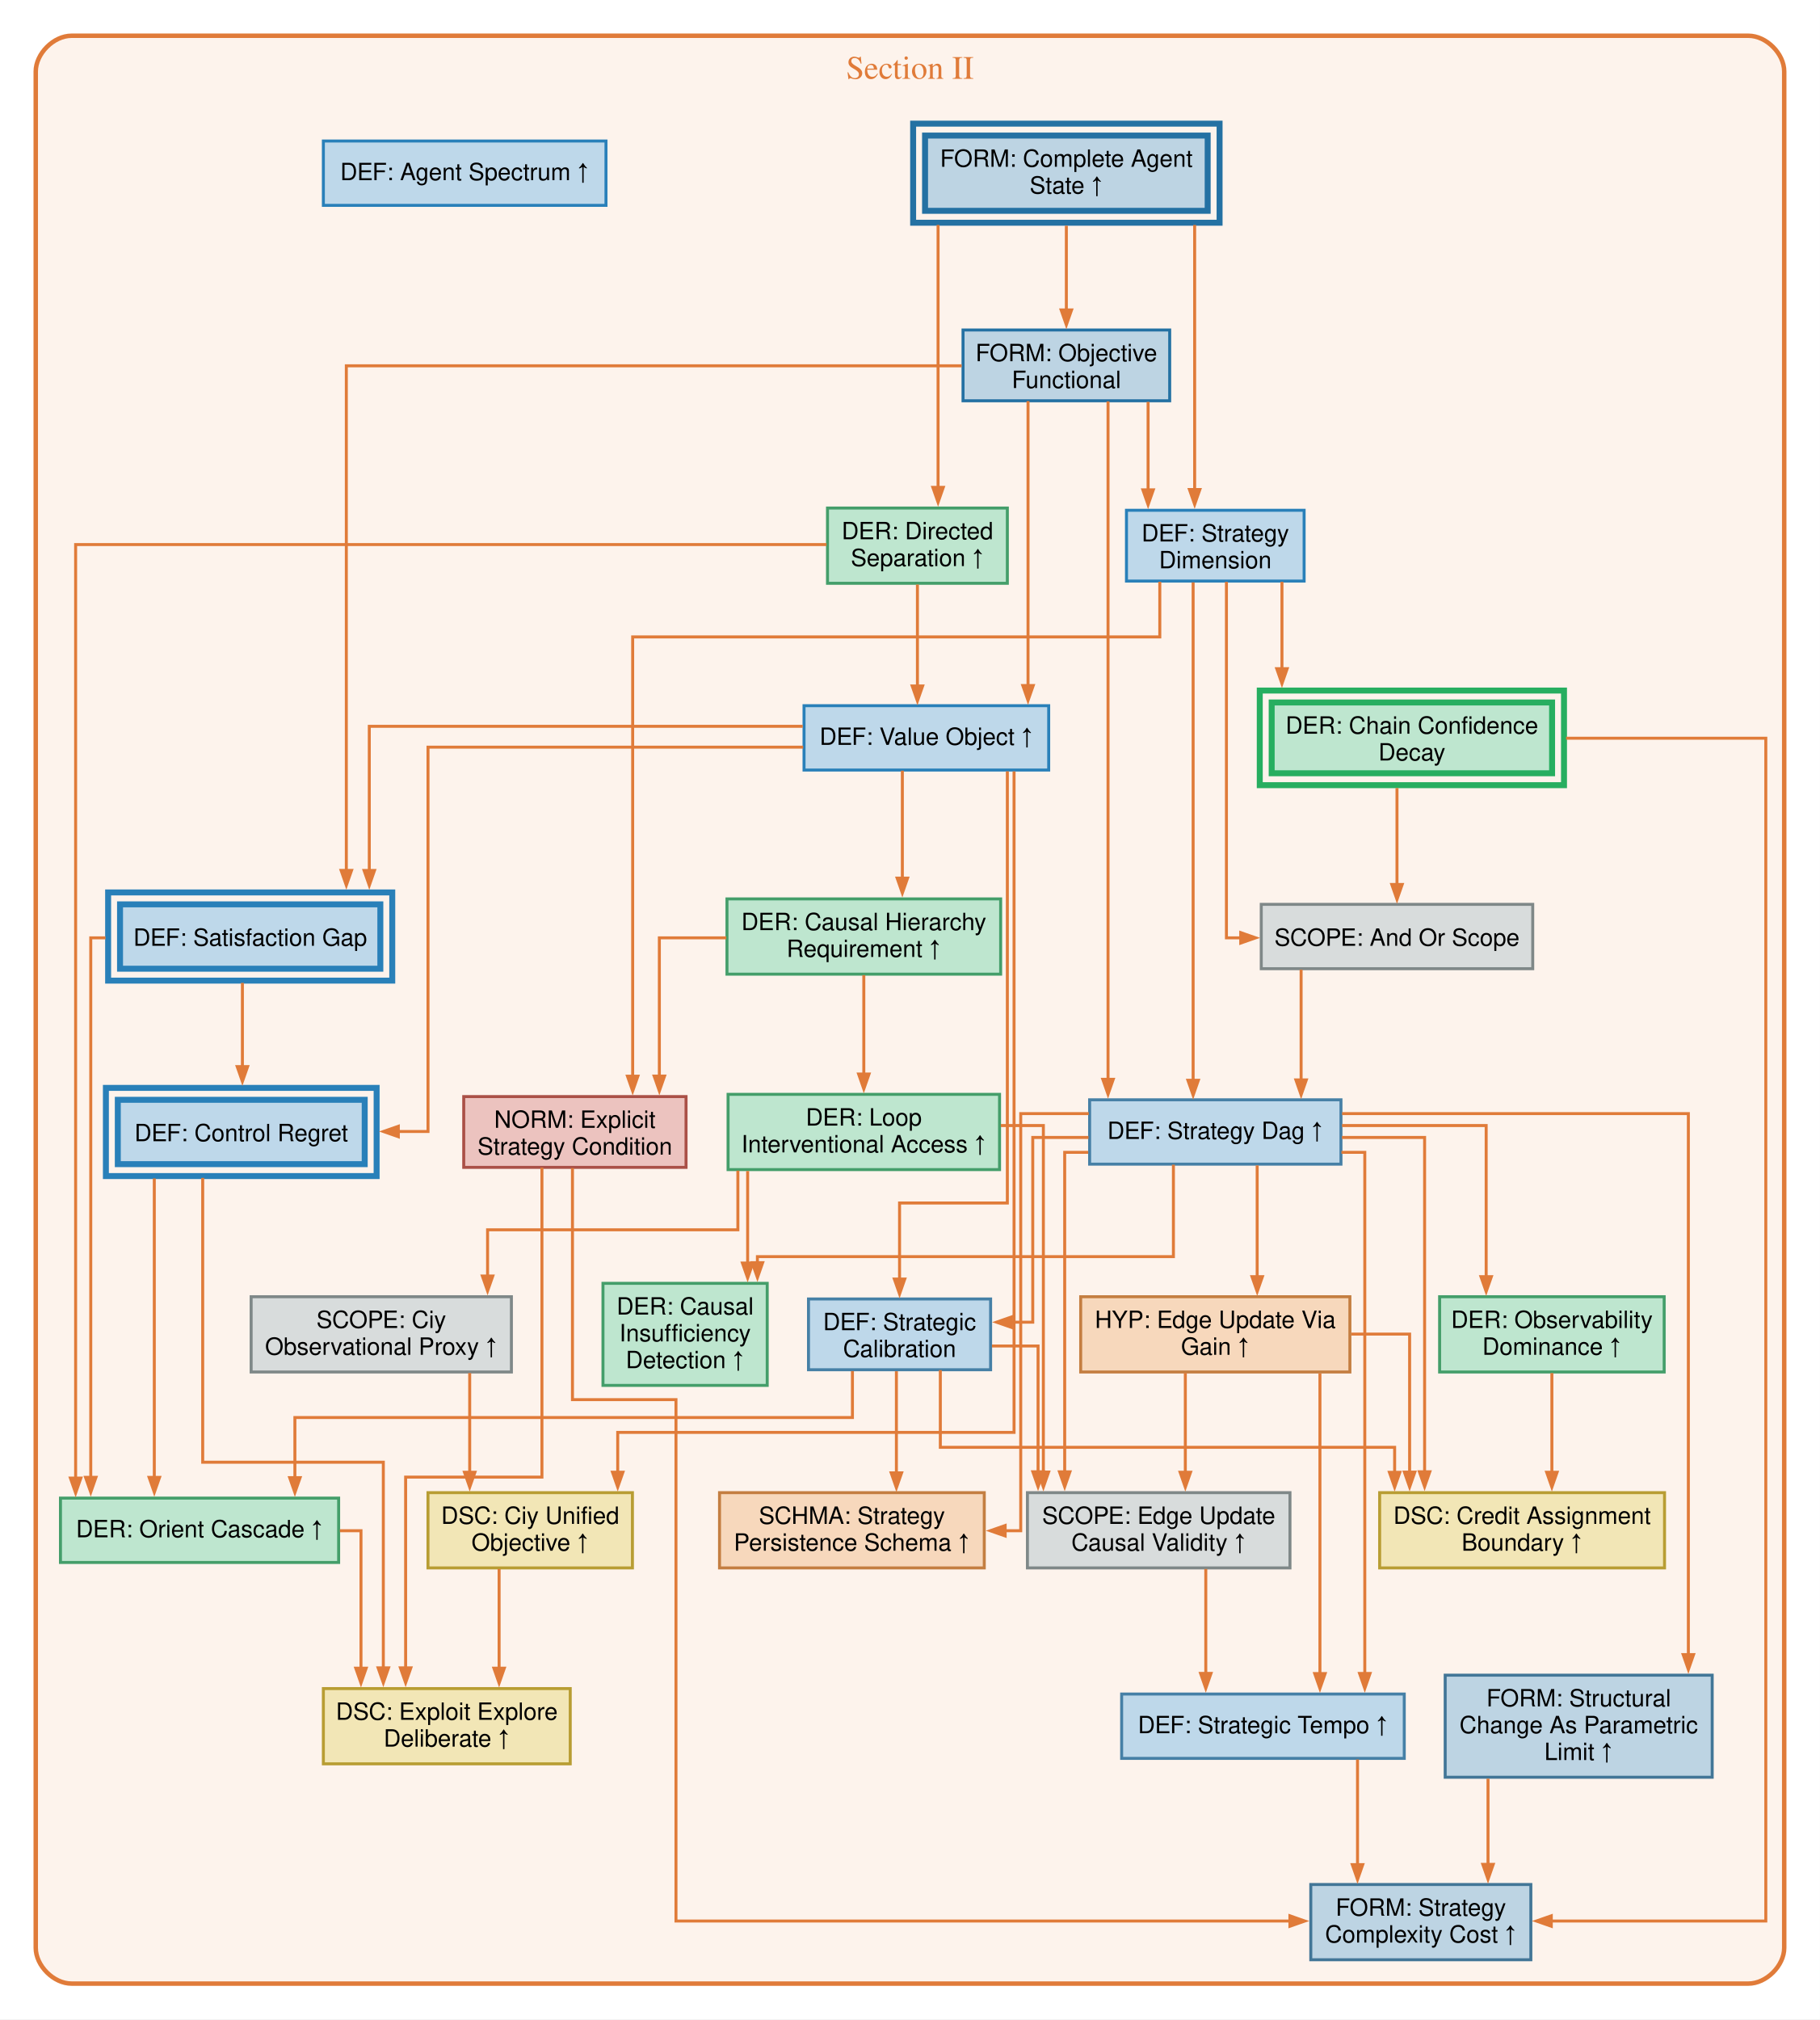
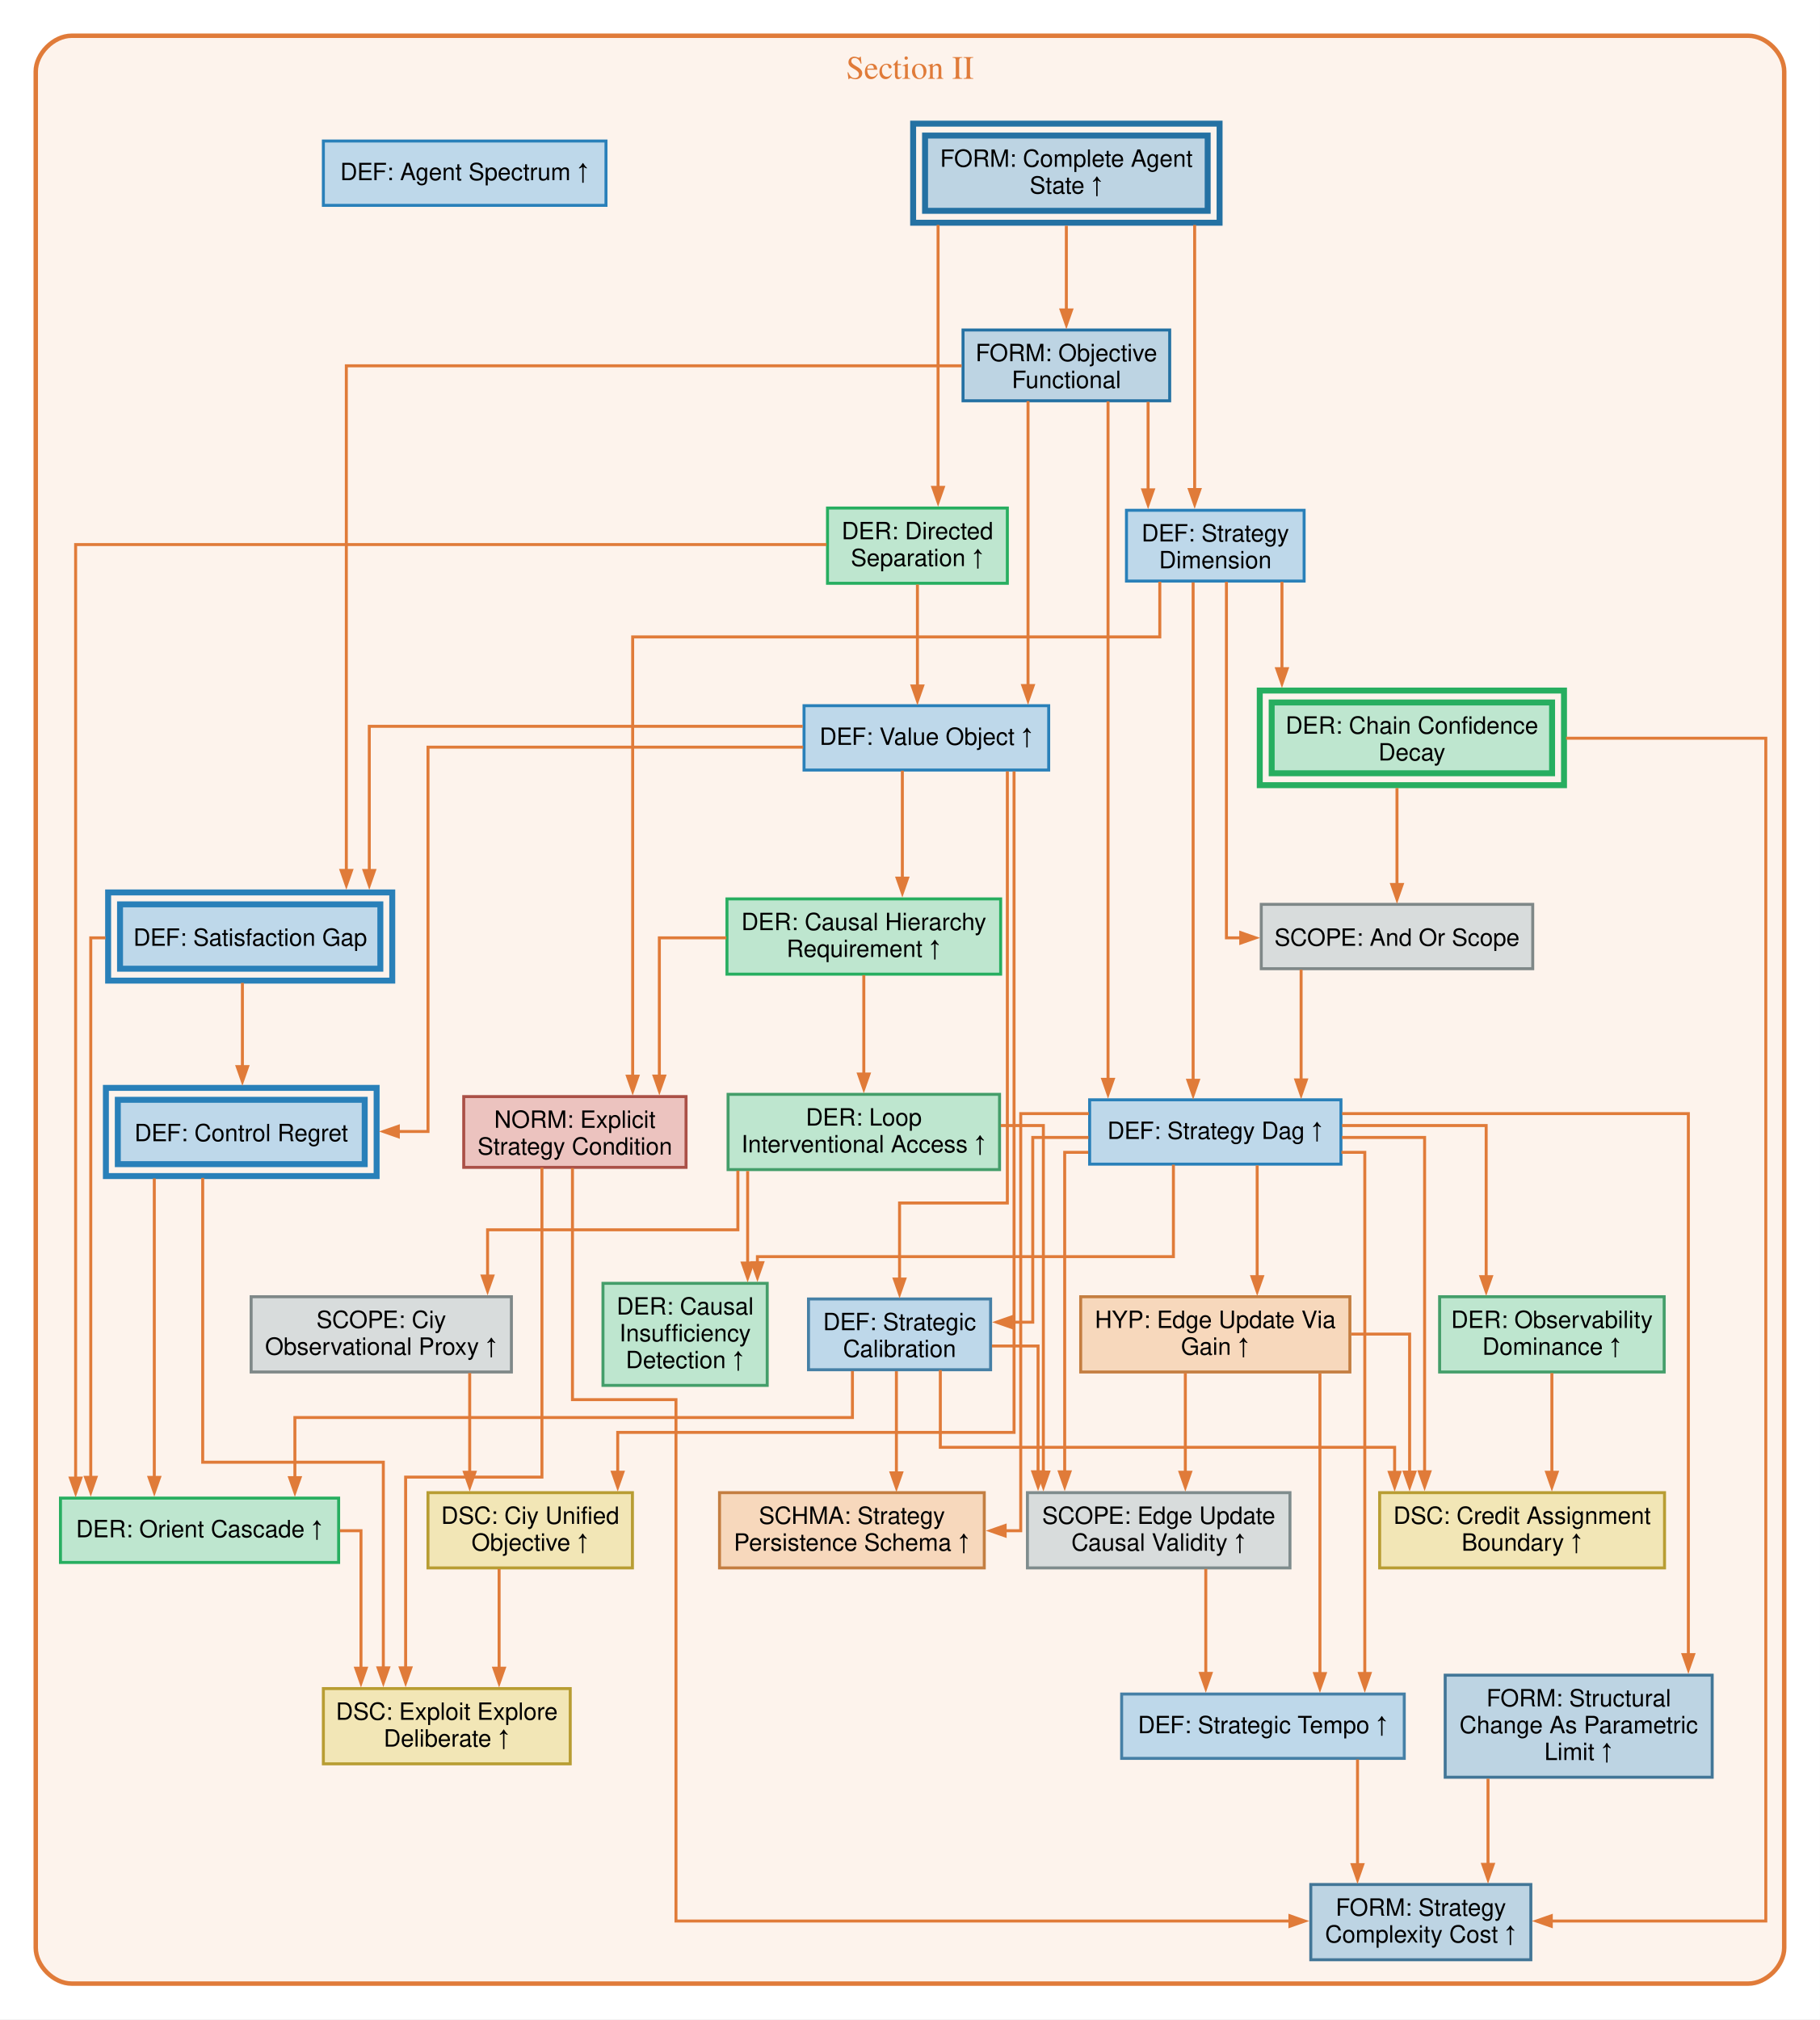
<svg xmlns="http://www.w3.org/2000/svg" width="611pt" height="678pt" viewBox="0.00 0.00 611.00 678.00">
  <g id="graph0" class="graph" transform="scale(1 1) rotate(0) translate(4 673.78)">
    <polygon fill="white" stroke="none" points="-4,4 -4,-673.78 607,-673.78 607,4 -4,4" />
    <g id="clust1" class="cluster">
      <path fill="#fdf3ec" stroke="#e07b39" stroke-width="1.5" d="M20,-8C20,-8 583,-8 583,-8 589,-8 595,-14 595,-20 595,-20 595,-649.78 595,-649.78 595,-655.78 589,-661.78 583,-661.78 583,-661.78 20,-661.78 20,-661.78 14,-661.78 8,-655.78 8,-649.78 8,-649.78 8,-20 8,-20 8,-14 14,-8 20,-8" />
      <text xml:space="preserve" text-anchor="middle" x="301.5" y="-647.33" font-family="Times,serif" font-size="11.00" fill="#e07b39">Section II</text>
    </g>
    <g id="node1" class="node">
      <polygon fill="#bed8ea" stroke="#2980b9" points="199.44,-626.45 104.56,-626.45 104.56,-604.85 199.44,-604.85 199.44,-626.45" />
      <text xml:space="preserve" text-anchor="middle" x="152" y="-613.3" font-family="Helvetica,sans-Serif" font-size="8.00">DEF: Agent Spectrum ↑</text>
    </g>
    <g id="node2" class="node">
      <polygon fill="#bdd4e3" stroke="#2471a3" stroke-width="2" points="401.44,-628.28 306.56,-628.28 306.56,-603.02 401.44,-603.02 401.44,-628.28" />
      <polygon fill="none" stroke="#2471a3" stroke-width="2" points="405.44,-632.28 302.56,-632.28 302.56,-599.02 405.44,-599.02 405.44,-632.28" />
      <text xml:space="preserve" text-anchor="middle" x="354" y="-617.8" font-family="Helvetica,sans-Serif" font-size="8.00">FORM: Complete Agent</text>
      <text xml:space="preserve" text-anchor="middle" x="354" y="-608.8" font-family="Helvetica,sans-Serif" font-size="8.00">State ↑</text>
    </g>
    <g id="node3" class="node">
-       <polygon fill="#bee6cf" stroke="#449e6a" points="334.19,-503.26 273.81,-503.26 273.81,-478 334.19,-478 334.19,-503.26" />
+       <polygon fill="#bee6cf" stroke="#27ae60" points="334.19,-503.26 273.81,-503.26 273.81,-478 334.19,-478 334.19,-503.26" />
      <text xml:space="preserve" text-anchor="middle" x="304" y="-492.78" font-family="Helvetica,sans-Serif" font-size="8.00">DER: Directed</text>
      <text xml:space="preserve" text-anchor="middle" x="304" y="-483.78" font-family="Helvetica,sans-Serif" font-size="8.00">Separation ↑</text>
    </g>
-     <g id="edge22" class="edge">
+     <g id="edge37" class="edge">
      <path fill="none" stroke="#e07b39" d="M310.93,-598.27C310.93,-598.27 310.93,-510.19 310.93,-510.19" />
      <polygon fill="#e07b39" stroke="#e07b39" points="312.68,-510.19 310.93,-505.19 309.18,-510.19 312.68,-510.19" />
    </g>
    <g id="node4" class="node">
      <polygon fill="#bdd4e3" stroke="#2471a3" points="388.69,-563.02 319.31,-563.02 319.31,-539.26 388.69,-539.26 388.69,-563.02" />
      <text xml:space="preserve" text-anchor="middle" x="354" y="-552.54" font-family="Helvetica,sans-Serif" font-size="8.00">FORM: Objective</text>
      <text xml:space="preserve" text-anchor="middle" x="354" y="-543.54" font-family="Helvetica,sans-Serif" font-size="8.00">Functional</text>
    </g>
-     <g id="edge4" class="edge">
+     <g id="edge53" class="edge">
      <path fill="none" stroke="#e07b39" d="M354,-598.02C354,-598.02 354,-569.75 354,-569.75" />
      <polygon fill="#e07b39" stroke="#e07b39" points="355.75,-569.75 354,-564.75 352.25,-569.75 355.75,-569.75" />
    </g>
    <g id="node6" class="node">
      <polygon fill="#bed8ea" stroke="#2980b9" points="433.82,-502.51 374.18,-502.51 374.18,-478.75 433.82,-478.75 433.82,-502.51" />
      <text xml:space="preserve" text-anchor="middle" x="404" y="-492.03" font-family="Helvetica,sans-Serif" font-size="8.00">DEF: Strategy</text>
      <text xml:space="preserve" text-anchor="middle" x="404" y="-483.03" font-family="Helvetica,sans-Serif" font-size="8.00">Dimension</text>
    </g>
-     <g id="edge26" class="edge">
+     <g id="edge43" class="edge">
      <path fill="none" stroke="#e07b39" d="M397.07,-598.27C397.07,-598.27 397.07,-509.48 397.07,-509.48" />
      <polygon fill="#e07b39" stroke="#e07b39" points="398.82,-509.48 397.07,-504.48 395.32,-509.48 398.82,-509.48" />
    </g>
    <g id="node5" class="node">
      <polygon fill="#bed8ea" stroke="#2980b9" points="348.07,-436.92 265.93,-436.92 265.93,-415.32 348.07,-415.32 348.07,-436.92" />
      <text xml:space="preserve" text-anchor="middle" x="307" y="-423.77" font-family="Helvetica,sans-Serif" font-size="8.00">DEF: Value Object ↑</text>
    </g>
-     <g id="edge39" class="edge">
+     <g id="edge48" class="edge">
      <path fill="none" stroke="#e07b39" d="M304,-477.58C304,-477.58 304,-443.53 304,-443.53" />
      <polygon fill="#e07b39" stroke="#e07b39" points="305.75,-443.53 304,-438.53 302.25,-443.53 305.75,-443.53" />
    </g>
    <g id="node18" class="node">
-       <polygon fill="#bee6cf" stroke="#449e6a" points="109.69,-170.95 16.3,-170.95 16.3,-149.35 109.69,-149.35 109.69,-170.95" />
+       <polygon fill="#bee6cf" stroke="#27ae60" points="109.69,-170.95 16.3,-170.95 16.3,-149.35 109.69,-149.35 109.69,-170.95" />
      <text xml:space="preserve" text-anchor="middle" x="63" y="-157.8" font-family="Helvetica,sans-Serif" font-size="8.00">DER: Orient Cascade ↑</text>
    </g>
-     <g id="edge30" class="edge">
+     <g id="edge10" class="edge">
      <path fill="none" stroke="#e07b39" d="M273.49,-491C200.41,-491 21.39,-491 21.39,-491 21.39,-491 21.39,-177.67 21.39,-177.67" />
      <polygon fill="#e07b39" stroke="#e07b39" points="23.14,-177.67 21.39,-172.67 19.64,-177.67 23.14,-177.67" />
    </g>
-     <g id="edge38" class="edge">
+     <g id="edge47" class="edge">
      <path fill="none" stroke="#e07b39" d="M341.13,-539.15C341.13,-539.15 341.13,-443.68 341.13,-443.68" />
      <polygon fill="#e07b39" stroke="#e07b39" points="342.88,-443.68 341.13,-438.68 339.38,-443.68 342.88,-443.68" />
    </g>
-     <g id="edge27" class="edge">
+     <g id="edge44" class="edge">
      <path fill="none" stroke="#e07b39" d="M381.44,-538.89C381.44,-538.89 381.44,-509.37 381.44,-509.37" />
      <polygon fill="#e07b39" stroke="#e07b39" points="383.19,-509.37 381.44,-504.37 379.69,-509.37 383.19,-509.37" />
    </g>
    <g id="node14" class="node">
-       <polygon fill="#bed8ea" stroke="#4680a6" points="446.19,-304.64 361.81,-304.64 361.81,-283.04 446.19,-283.04 446.19,-304.64" />
+       <polygon fill="#bed8ea" stroke="#2980b9" points="446.19,-304.64 361.81,-304.64 361.81,-283.04 446.19,-283.04 446.19,-304.64" />
      <text xml:space="preserve" text-anchor="middle" x="404" y="-291.49" font-family="Helvetica,sans-Serif" font-size="8.00">DEF: Strategy Dag ↑</text>
    </g>
-     <g id="edge54" class="edge">
+     <g id="edge35" class="edge">
      <path fill="none" stroke="#e07b39" d="M367.99,-539.07C367.99,-539.07 367.99,-311.51 367.99,-311.51" />
      <polygon fill="#e07b39" stroke="#e07b39" points="369.74,-311.51 367.99,-306.51 366.24,-311.51 369.74,-311.51" />
    </g>
    <g id="node15" class="node">
      <polygon fill="#bed8ea" stroke="#2980b9" stroke-width="2" points="123.69,-370.24 36.3,-370.24 36.3,-348.64 123.69,-348.64 123.69,-370.24" />
      <polygon fill="none" stroke="#2980b9" stroke-width="2" points="127.69,-374.24 32.3,-374.24 32.3,-344.64 127.69,-344.64 127.69,-374.24" />
      <text xml:space="preserve" text-anchor="middle" x="80" y="-356.34" font-family="Helvetica,sans-Serif" font-size="8.00">DEF: Satisfaction Gap</text>
    </g>
-     <g id="edge21" class="edge">
+     <g id="edge31" class="edge">
      <path fill="none" stroke="#e07b39" d="M318.85,-551C251.81,-551 112.27,-551 112.27,-551 112.27,-551 112.27,-381.63 112.27,-381.63" />
      <polygon fill="#e07b39" stroke="#e07b39" points="114.02,-381.63 112.27,-376.63 110.52,-381.63 114.02,-381.63" />
    </g>
    <g id="node7" class="node">
-       <polygon fill="#bee6cf" stroke="#449e6a" points="331.94,-372.07 240.06,-372.07 240.06,-346.81 331.94,-346.81 331.94,-372.07" />
+       <polygon fill="#bee6cf" stroke="#27ae60" points="331.94,-372.07 240.06,-372.07 240.06,-346.81 331.94,-346.81 331.94,-372.07" />
      <text xml:space="preserve" text-anchor="middle" x="286" y="-361.59" font-family="Helvetica,sans-Serif" font-size="8.00">DER: Causal Hierarchy</text>
      <text xml:space="preserve" text-anchor="middle" x="286" y="-352.59" font-family="Helvetica,sans-Serif" font-size="8.00">Requirement ↑</text>
    </g>
-     <g id="edge29" class="edge">
+     <g id="edge17" class="edge">
      <path fill="none" stroke="#e07b39" d="M298.94,-415.11C298.94,-415.11 298.94,-379.04 298.94,-379.04" />
      <polygon fill="#e07b39" stroke="#e07b39" points="300.69,-379.04 298.94,-374.04 297.19,-379.04 300.69,-379.04" />
    </g>
    <g id="node10" class="node">
      <polygon fill="#f2e6b6" stroke="#b89d33" points="208.32,-172.78 139.68,-172.78 139.68,-147.52 208.32,-147.52 208.32,-172.78" />
      <text xml:space="preserve" text-anchor="middle" x="174" y="-162.3" font-family="Helvetica,sans-Serif" font-size="8.00">DSC: Ciy Unified</text>
      <text xml:space="preserve" text-anchor="middle" x="174" y="-153.3" font-family="Helvetica,sans-Serif" font-size="8.00">Objective ↑</text>
    </g>
-     <g id="edge24" class="edge">
+     <g id="edge20" class="edge">
      <path fill="none" stroke="#e07b39" d="M336.44,-414.88C336.44,-368.31 336.44,-193 336.44,-193 336.44,-193 203.38,-193 203.38,-193 203.38,-193 203.38,-179.65 203.38,-179.65" />
      <polygon fill="#e07b39" stroke="#e07b39" points="205.13,-179.65 203.38,-174.65 201.63,-179.65 205.13,-179.65" />
    </g>
-     <g id="edge20" class="edge">
+     <g id="edge30" class="edge">
      <path fill="none" stroke="#e07b39" d="M265.49,-430C210.4,-430 119.98,-430 119.98,-430 119.98,-430 119.98,-381.61 119.98,-381.61" />
      <polygon fill="#e07b39" stroke="#e07b39" points="121.73,-381.61 119.98,-376.61 118.23,-381.61 121.73,-381.61" />
    </g>
    <g id="node16" class="node">
      <polygon fill="#bed8ea" stroke="#2980b9" stroke-width="2" points="118.44,-304.64 35.55,-304.64 35.55,-283.04 118.44,-283.04 118.44,-304.64" />
      <polygon fill="none" stroke="#2980b9" stroke-width="2" points="122.44,-308.64 31.55,-308.64 31.55,-279.04 122.44,-279.04 122.44,-308.64" />
      <text xml:space="preserve" text-anchor="middle" x="77" y="-290.74" font-family="Helvetica,sans-Serif" font-size="8.00">DEF: Control Regret</text>
    </g>
-     <g id="edge8" class="edge">
+     <g id="edge14" class="edge">
      <path fill="none" stroke="#e07b39" d="M265.64,-423C216.1,-423 139.69,-423 139.69,-423 139.69,-423 139.69,-294 139.69,-294 139.69,-294 129.73,-294 129.73,-294" />
      <polygon fill="#e07b39" stroke="#e07b39" points="129.73,-292.25 124.73,-294 129.73,-295.75 129.73,-292.25" />
    </g>
    <g id="node17" class="node">
      <polygon fill="#bed8ea" stroke="#4680a6" points="328.57,-237.79 267.43,-237.79 267.43,-214.03 328.57,-214.03 328.57,-237.79" />
      <text xml:space="preserve" text-anchor="middle" x="298" y="-227.31" font-family="Helvetica,sans-Serif" font-size="8.00">DEF: Strategic</text>
      <text xml:space="preserve" text-anchor="middle" x="298" y="-218.31" font-family="Helvetica,sans-Serif" font-size="8.00">Calibration</text>
    </g>
-     <g id="edge16" class="edge">
+     <g id="edge39" class="edge">
      <path fill="none" stroke="#e07b39" d="M334.19,-414.89C334.19,-379.1 334.19,-270 334.19,-270 334.19,-270 298,-270 298,-270 298,-270 298,-244.47 298,-244.47" />
      <polygon fill="#e07b39" stroke="#e07b39" points="299.75,-244.47 298,-239.47 296.25,-244.47 299.75,-244.47" />
    </g>
    <g id="node11" class="node">
      <polygon fill="#ecc3bf" stroke="#aa5047" points="226.32,-305.72 151.68,-305.72 151.68,-281.96 226.32,-281.96 226.32,-305.72" />
      <text xml:space="preserve" text-anchor="middle" x="189" y="-295.24" font-family="Helvetica,sans-Serif" font-size="8.00">NORM: Explicit</text>
      <text xml:space="preserve" text-anchor="middle" x="189" y="-286.24" font-family="Helvetica,sans-Serif" font-size="8.00">Strategy Condition</text>
    </g>
-     <g id="edge12" class="edge">
+     <g id="edge32" class="edge">
      <path fill="none" stroke="#e07b39" d="M385.37,-478.52C385.37,-469.96 385.37,-460 385.37,-460 385.37,-460 208.4,-460 208.4,-460 208.4,-460 208.4,-312.57 208.4,-312.57" />
      <polygon fill="#e07b39" stroke="#e07b39" points="210.15,-312.57 208.4,-307.57 206.65,-312.57 210.15,-312.57" />
    </g>
    <g id="node12" class="node">
      <polygon fill="#bee6cf" stroke="#27ae60" stroke-width="2" points="517.07,-438 422.93,-438 422.93,-414.24 517.07,-414.24 517.07,-438" />
      <polygon fill="none" stroke="#27ae60" stroke-width="2" points="521.07,-442 418.93,-442 418.93,-410.24 521.07,-410.24 521.07,-442" />
      <text xml:space="preserve" text-anchor="middle" x="470" y="-427.52" font-family="Helvetica,sans-Serif" font-size="8.00">DER: Chain Confidence</text>
      <text xml:space="preserve" text-anchor="middle" x="470" y="-418.52" font-family="Helvetica,sans-Serif" font-size="8.00">Decay</text>
    </g>
    <g id="edge40" class="edge">
      <path fill="none" stroke="#e07b39" d="M426.38,-478.5C426.38,-478.5 426.38,-449.34 426.38,-449.34" />
      <polygon fill="#e07b39" stroke="#e07b39" points="428.13,-449.34 426.38,-444.34 424.63,-449.34 428.13,-449.34" />
    </g>
    <g id="node13" class="node">
      <polygon fill="#d8dcdc" stroke="#7f8888" points="510.57,-370.24 419.43,-370.24 419.43,-348.64 510.57,-348.64 510.57,-370.24" />
      <text xml:space="preserve" text-anchor="middle" x="465" y="-356.34" font-family="Helvetica,sans-Serif" font-size="8.00">SCOPE: And Or Scope</text>
    </g>
-     <g id="edge18" class="edge">
+     <g id="edge54" class="edge">
      <path fill="none" stroke="#e07b39" d="M407.74,-478.48C407.74,-445.9 407.74,-359 407.74,-359 407.74,-359 412.54,-359 412.54,-359" />
      <polygon fill="#e07b39" stroke="#e07b39" points="412.54,-360.75 417.54,-359 412.54,-357.25 412.54,-360.75" />
    </g>
-     <g id="edge55" class="edge">
+     <g id="edge36" class="edge">
      <path fill="none" stroke="#e07b39" d="M396.56,-478.32C396.56,-478.32 396.56,-311.19 396.56,-311.19" />
      <polygon fill="#e07b39" stroke="#e07b39" points="398.31,-311.19 396.56,-306.19 394.81,-311.19 398.31,-311.19" />
    </g>
    <g id="node8" class="node">
      <polygon fill="#bee6cf" stroke="#449e6a" points="331.57,-306.47 240.43,-306.47 240.43,-281.21 331.57,-281.21 331.57,-306.47" />
      <text xml:space="preserve" text-anchor="middle" x="286" y="-295.99" font-family="Helvetica,sans-Serif" font-size="8.00">DER: Loop</text>
      <text xml:space="preserve" text-anchor="middle" x="286" y="-286.99" font-family="Helvetica,sans-Serif" font-size="8.00">Interventional Access ↑</text>
    </g>
-     <g id="edge14" class="edge">
+     <g id="edge25" class="edge">
      <path fill="none" stroke="#e07b39" d="M286,-346.48C286,-346.48 286,-313.29 286,-313.29" />
      <polygon fill="#e07b39" stroke="#e07b39" points="287.75,-313.29 286,-308.29 284.25,-313.29 287.75,-313.29" />
    </g>
-     <g id="edge13" class="edge">
+     <g id="edge33" class="edge">
      <path fill="none" stroke="#e07b39" d="M239.84,-359C227.42,-359 217.36,-359 217.36,-359 217.36,-359 217.36,-312.61 217.36,-312.61" />
      <polygon fill="#e07b39" stroke="#e07b39" points="219.11,-312.61 217.36,-307.61 215.61,-312.61 219.11,-312.61" />
    </g>
    <g id="node9" class="node">
      <polygon fill="#d8dcdc" stroke="#7f8888" points="167.69,-238.54 80.31,-238.54 80.31,-213.28 167.69,-213.28 167.69,-238.54" />
      <text xml:space="preserve" text-anchor="middle" x="124" y="-228.06" font-family="Helvetica,sans-Serif" font-size="8.00">SCOPE: Ciy</text>
      <text xml:space="preserve" text-anchor="middle" x="124" y="-219.06" font-family="Helvetica,sans-Serif" font-size="8.00">Observational Proxy ↑</text>
    </g>
-     <g id="edge28" class="edge">
+     <g id="edge18" class="edge">
      <path fill="none" stroke="#e07b39" d="M243.72,-280.86C243.72,-271.68 243.72,-261 243.72,-261 243.72,-261 159.69,-261 159.69,-261 159.69,-261 159.69,-245.49 159.69,-245.49" />
      <polygon fill="#e07b39" stroke="#e07b39" points="161.44,-245.49 159.69,-240.49 157.94,-245.49 161.44,-245.49" />
    </g>
    <g id="node21" class="node">
-       <polygon fill="#d8dcdc" stroke="#7f8888" points="429.07,-172.78 340.93,-172.78 340.93,-147.52 429.07,-147.52 429.07,-172.78" />
+       <polygon fill="#d8dcdc" stroke="#7f8c8d" points="429.07,-172.78 340.93,-172.78 340.93,-147.52 429.07,-147.52 429.07,-172.78" />
      <text xml:space="preserve" text-anchor="middle" x="385" y="-162.3" font-family="Helvetica,sans-Serif" font-size="8.00">SCOPE: Edge Update</text>
      <text xml:space="preserve" text-anchor="middle" x="385" y="-153.3" font-family="Helvetica,sans-Serif" font-size="8.00">Causal Validity ↑</text>
    </g>
-     <g id="edge50" class="edge">
+     <g id="edge2" class="edge">
      <path fill="none" stroke="#e07b39" d="M332,-296C340.25,-296 346.28,-296 346.28,-296 346.28,-296 346.28,-179.69 346.28,-179.69" />
      <polygon fill="#e07b39" stroke="#e07b39" points="348.04,-179.69 346.29,-174.69 344.54,-179.69 348.04,-179.69" />
    </g>
    <g id="node27" class="node">
      <polygon fill="#bee6cf" stroke="#449e6a" points="253.57,-243.04 198.43,-243.04 198.43,-208.78 253.57,-208.78 253.57,-243.04" />
      <text xml:space="preserve" text-anchor="middle" x="226" y="-232.56" font-family="Helvetica,sans-Serif" font-size="8.00">DER: Causal</text>
      <text xml:space="preserve" text-anchor="middle" x="226" y="-223.56" font-family="Helvetica,sans-Serif" font-size="8.00">Insufficiency</text>
      <text xml:space="preserve" text-anchor="middle" x="226" y="-214.56" font-family="Helvetica,sans-Serif" font-size="8.00">Detection ↑</text>
    </g>
-     <g id="edge11" class="edge">
+     <g id="edge46" class="edge">
      <path fill="none" stroke="#e07b39" d="M247,-280.74C247,-280.74 247,-249.85 247,-249.85" />
      <polygon fill="#e07b39" stroke="#e07b39" points="248.75,-249.85 247,-244.85 245.25,-249.85 248.75,-249.85" />
    </g>
-     <g id="edge23" class="edge">
+     <g id="edge19" class="edge">
      <path fill="none" stroke="#e07b39" d="M153.69,-212.92C153.69,-212.92 153.69,-179.63 153.69,-179.63" />
      <polygon fill="#e07b39" stroke="#e07b39" points="155.44,-179.63 153.69,-174.63 151.94,-179.63 155.44,-179.63" />
    </g>
    <g id="node28" class="node">
      <polygon fill="#f2e6b6" stroke="#b89d33" points="187.44,-107.02 104.56,-107.02 104.56,-81.76 187.44,-81.76 187.44,-107.02" />
      <text xml:space="preserve" text-anchor="middle" x="146" y="-96.54" font-family="Helvetica,sans-Serif" font-size="8.00">DSC: Exploit Explore</text>
      <text xml:space="preserve" text-anchor="middle" x="146" y="-87.54" font-family="Helvetica,sans-Serif" font-size="8.00">Deliberate ↑</text>
    </g>
-     <g id="edge45" class="edge">
+     <g id="edge6" class="edge">
      <path fill="none" stroke="#e07b39" d="M163.56,-147.16C163.56,-147.16 163.56,-113.87 163.56,-113.87" />
      <polygon fill="#e07b39" stroke="#e07b39" points="165.31,-113.87 163.56,-108.87 161.81,-113.87 165.31,-113.87" />
    </g>
    <g id="node25" class="node">
      <polygon fill="#bdd4e3" stroke="#427697" points="509.94,-41.26 436.06,-41.26 436.06,-16 509.94,-16 509.94,-41.26" />
      <text xml:space="preserve" text-anchor="middle" x="473" y="-30.78" font-family="Helvetica,sans-Serif" font-size="8.00">FORM: Strategy</text>
      <text xml:space="preserve" text-anchor="middle" x="473" y="-21.78" font-family="Helvetica,sans-Serif" font-size="8.00">Complexity Cost ↑</text>
    </g>
-     <g id="edge35" class="edge">
+     <g id="edge50" class="edge">
      <path fill="none" stroke="#e07b39" d="M188.19,-281.72C188.19,-257.2 188.19,-204 188.19,-204 188.19,-204 222.94,-204 222.94,-204 222.94,-204 222.94,-29 222.94,-29 222.94,-29 429.05,-29 429.05,-29" />
      <polygon fill="#e07b39" stroke="#e07b39" points="429.05,-30.75 434.05,-29 429.05,-27.25 429.05,-30.75" />
    </g>
-     <g id="edge46" class="edge">
+     <g id="edge7" class="edge">
      <path fill="none" stroke="#e07b39" d="M177.94,-281.88C177.94,-252.28 177.94,-178 177.94,-178 177.94,-178 132.18,-178 132.18,-178 132.18,-178 132.18,-113.97 132.18,-113.97" />
      <polygon fill="#e07b39" stroke="#e07b39" points="133.93,-113.97 132.18,-108.97 130.43,-113.97 133.93,-113.97" />
    </g>
-     <g id="edge19" class="edge">
+     <g id="edge55" class="edge">
      <path fill="none" stroke="#e07b39" d="M465,-409.29C465,-409.29 465,-376.92 465,-376.92" />
      <polygon fill="#e07b39" stroke="#e07b39" points="466.75,-376.92 465,-371.92 463.25,-376.92 466.75,-376.92" />
    </g>
-     <g id="edge36" class="edge">
+     <g id="edge51" class="edge">
      <path fill="none" stroke="#e07b39" d="M521.77,-426C553.79,-426 588.82,-426 588.82,-426 588.82,-426 588.82,-29 588.82,-29 588.82,-29 516.8,-29 516.8,-29" />
      <polygon fill="#e07b39" stroke="#e07b39" points="516.8,-27.25 511.8,-29 516.8,-30.75 516.8,-27.25" />
    </g>
-     <g id="edge53" class="edge">
+     <g id="edge34" class="edge">
      <path fill="none" stroke="#e07b39" d="M432.81,-348.31C432.81,-348.31 432.81,-311.32 432.81,-311.32" />
      <polygon fill="#e07b39" stroke="#e07b39" points="434.56,-311.32 432.81,-306.32 431.06,-311.32 434.56,-311.32" />
    </g>
-     <g id="edge15" class="edge">
+     <g id="edge38" class="edge">
      <path fill="none" stroke="#e07b39" d="M361.44,-292C350.98,-292 342.72,-292 342.72,-292 342.72,-292 342.72,-230 342.72,-230 342.72,-230 335.57,-230 335.57,-230" />
      <polygon fill="#e07b39" stroke="#e07b39" points="335.57,-228.25 330.57,-230 335.57,-231.75 335.57,-228.25" />
    </g>
    <g id="node19" class="node">
      <polygon fill="#bee6cf" stroke="#449e6a" points="554.7,-238.54 479.31,-238.54 479.31,-213.28 554.7,-213.28 554.7,-238.54" />
      <text xml:space="preserve" text-anchor="middle" x="517" y="-228.06" font-family="Helvetica,sans-Serif" font-size="8.00">DER: Observability</text>
      <text xml:space="preserve" text-anchor="middle" x="517" y="-219.06" font-family="Helvetica,sans-Serif" font-size="8.00">Dominance ↑</text>
    </g>
-     <g id="edge25" class="edge">
+     <g id="edge16" class="edge">
      <path fill="none" stroke="#e07b39" d="M446.54,-296C470.21,-296 494.94,-296 494.94,-296 494.94,-296 494.94,-245.28 494.94,-245.28" />
      <polygon fill="#e07b39" stroke="#e07b39" points="496.69,-245.28 494.94,-240.28 493.19,-245.28 496.69,-245.28" />
    </g>
    <g id="node20" class="node">
      <polygon fill="#f7d8bc" stroke="#c47e41" points="449.19,-238.54 358.81,-238.54 358.81,-213.28 449.19,-213.28 449.19,-238.54" />
      <text xml:space="preserve" text-anchor="middle" x="404" y="-228.06" font-family="Helvetica,sans-Serif" font-size="8.00">HYP: Edge Update Via</text>
      <text xml:space="preserve" text-anchor="middle" x="404" y="-219.06" font-family="Helvetica,sans-Serif" font-size="8.00">Gain ↑</text>
    </g>
-     <g id="edge17" class="edge">
+     <g id="edge26" class="edge">
      <path fill="none" stroke="#e07b39" d="M418.06,-282.62C418.06,-282.62 418.06,-245.28 418.06,-245.28" />
      <polygon fill="#e07b39" stroke="#e07b39" points="419.82,-245.28 418.07,-240.28 416.32,-245.28 419.82,-245.28" />
    </g>
-     <g id="edge52" class="edge">
+     <g id="edge4" class="edge">
      <path fill="none" stroke="#e07b39" d="M361.34,-287C356.6,-287 353.44,-287 353.44,-287 353.44,-287 353.44,-179.76 353.44,-179.76" />
      <polygon fill="#e07b39" stroke="#e07b39" points="355.19,-179.76 353.44,-174.76 351.69,-179.76 355.19,-179.76" />
    </g>
    <g id="node22" class="node">
      <polygon fill="#f2e6b6" stroke="#b89d33" points="554.82,-172.78 459.18,-172.78 459.18,-147.52 554.82,-147.52 554.82,-172.78" />
      <text xml:space="preserve" text-anchor="middle" x="507" y="-162.3" font-family="Helvetica,sans-Serif" font-size="8.00">DSC: Credit Assignment</text>
      <text xml:space="preserve" text-anchor="middle" x="507" y="-153.3" font-family="Helvetica,sans-Serif" font-size="8.00">Boundary ↑</text>
    </g>
-     <g id="edge41" class="edge">
+     <g id="edge21" class="edge">
      <path fill="none" stroke="#e07b39" d="M446.5,-292C461.3,-292 474.27,-292 474.27,-292 474.27,-292 474.27,-179.79 474.27,-179.79" />
      <polygon fill="#e07b39" stroke="#e07b39" points="476.02,-179.79 474.27,-174.79 472.52,-179.79 476.02,-179.79" />
    </g>
    <g id="node23" class="node">
      <polygon fill="#bdd4e3" stroke="#427697" points="570.82,-111.52 481.18,-111.52 481.18,-77.26 570.82,-77.26 570.82,-111.52" />
      <text xml:space="preserve" text-anchor="middle" x="526" y="-101.04" font-family="Helvetica,sans-Serif" font-size="8.00">FORM: Structural</text>
      <text xml:space="preserve" text-anchor="middle" x="526" y="-92.04" font-family="Helvetica,sans-Serif" font-size="8.00">Change As Parametric</text>
      <text xml:space="preserve" text-anchor="middle" x="526" y="-83.04" font-family="Helvetica,sans-Serif" font-size="8.00">Limit ↑</text>
    </g>
-     <g id="edge3" class="edge">
+     <g id="edge5" class="edge">
      <path fill="none" stroke="#e07b39" d="M446.56,-300C493.61,-300 562.82,-300 562.82,-300 562.82,-300 562.82,-118.43 562.82,-118.43" />
      <polygon fill="#e07b39" stroke="#e07b39" points="564.57,-118.43 562.82,-113.43 561.07,-118.43 564.57,-118.43" />
    </g>
    <g id="node24" class="node">
      <polygon fill="#bed8ea" stroke="#4680a6" points="467.44,-105.19 372.56,-105.19 372.56,-83.59 467.44,-83.59 467.44,-105.19" />
      <text xml:space="preserve" text-anchor="middle" x="420" y="-92.04" font-family="Helvetica,sans-Serif" font-size="8.00">DEF: Strategic Tempo ↑</text>
    </g>
-     <g id="edge6" class="edge">
+     <g id="edge28" class="edge">
      <path fill="none" stroke="#e07b39" d="M446.35,-287C451.05,-287 454.19,-287 454.19,-287 454.19,-287 454.19,-112.09 454.19,-112.09" />
      <polygon fill="#e07b39" stroke="#e07b39" points="455.94,-112.09 454.19,-107.09 452.44,-112.09 455.94,-112.09" />
    </g>
    <g id="node26" class="node">
      <polygon fill="#f7d8bc" stroke="#c47e41" points="326.44,-172.78 237.56,-172.78 237.56,-147.52 326.44,-147.52 326.44,-172.78" />
      <text xml:space="preserve" text-anchor="middle" x="282" y="-162.3" font-family="Helvetica,sans-Serif" font-size="8.00">SCHMA: Strategy</text>
      <text xml:space="preserve" text-anchor="middle" x="282" y="-153.3" font-family="Helvetica,sans-Serif" font-size="8.00">Persistence Schema ↑</text>
    </g>
-     <g id="edge2" class="edge">
+     <g id="edge42" class="edge">
      <path fill="none" stroke="#e07b39" d="M361.53,-300C349.05,-300 338.68,-300 338.68,-300 338.68,-300 338.68,-160 338.68,-160 338.68,-160 333.45,-160 333.45,-160" />
      <polygon fill="#e07b39" stroke="#e07b39" points="333.45,-158.25 328.45,-160 333.45,-161.75 333.45,-158.25" />
    </g>
-     <g id="edge10" class="edge">
+     <g id="edge45" class="edge">
      <path fill="none" stroke="#e07b39" d="M389.94,-282.85C389.94,-270.45 389.94,-252 389.94,-252 389.94,-252 250.28,-252 250.28,-252 250.28,-252 250.28,-249.97 250.28,-249.97" />
      <polygon fill="#e07b39" stroke="#e07b39" points="252.04,-249.97 250.29,-244.97 248.54,-249.97 252.04,-249.97" />
    </g>
-     <g id="edge9" class="edge">
+     <g id="edge15" class="edge">
      <path fill="none" stroke="#e07b39" d="M77.38,-343.89C77.38,-343.89 77.38,-315.79 77.38,-315.79" />
      <polygon fill="#e07b39" stroke="#e07b39" points="79.13,-315.79 77.38,-310.79 75.63,-315.79 79.13,-315.79" />
    </g>
-     <g id="edge31" class="edge">
+     <g id="edge11" class="edge">
      <path fill="none" stroke="#e07b39" d="M31.41,-359C28.35,-359 26.47,-359 26.47,-359 26.47,-359 26.47,-177.92 26.47,-177.92" />
      <polygon fill="#e07b39" stroke="#e07b39" points="28.22,-177.92 26.47,-172.92 24.72,-177.92 28.22,-177.92" />
    </g>
-     <g id="edge32" class="edge">
+     <g id="edge12" class="edge">
      <path fill="none" stroke="#e07b39" d="M47.8,-278.24C47.8,-278.24 47.8,-177.9 47.8,-177.9" />
      <polygon fill="#e07b39" stroke="#e07b39" points="49.56,-177.9 47.81,-172.9 46.06,-177.9 49.56,-177.9" />
    </g>
-     <g id="edge48" class="edge">
+     <g id="edge9" class="edge">
      <path fill="none" stroke="#e07b39" d="M64.05,-278.43C64.05,-247.97 64.05,-183 64.05,-183 64.05,-183 124.69,-183 124.69,-183 124.69,-183 124.69,-113.98 124.69,-113.98" />
      <polygon fill="#e07b39" stroke="#e07b39" points="126.44,-113.98 124.69,-108.98 122.94,-113.98 126.44,-113.98" />
    </g>
-     <g id="edge33" class="edge">
+     <g id="edge13" class="edge">
      <path fill="none" stroke="#e07b39" d="M282.18,-213.59C282.18,-206.11 282.18,-198 282.18,-198 282.18,-198 95,-198 95,-198 95,-198 95,-177.82 95,-177.82" />
      <polygon fill="#e07b39" stroke="#e07b39" points="96.75,-177.82 95,-172.82 93.25,-177.82 96.75,-177.82" />
    </g>
-     <g id="edge51" class="edge">
+     <g id="edge3" class="edge">
      <path fill="none" stroke="#e07b39" d="M329.02,-222C337.55,-222 344.5,-222 344.5,-222 344.5,-222 344.5,-179.78 344.5,-179.78" />
      <polygon fill="#e07b39" stroke="#e07b39" points="346.25,-179.78 344.5,-174.78 342.75,-179.78 346.25,-179.78" />
    </g>
-     <g id="edge43" class="edge">
+     <g id="edge23" class="edge">
      <path fill="none" stroke="#e07b39" d="M311.69,-213.92C311.69,-202.81 311.69,-188 311.69,-188 311.69,-188 464.21,-188 464.21,-188 464.21,-188 464.21,-179.61 464.21,-179.61" />
      <polygon fill="#e07b39" stroke="#e07b39" points="465.96,-179.61 464.21,-174.61 462.46,-179.61 465.96,-179.61" />
    </g>
-     <g id="edge1" class="edge">
+     <g id="edge41" class="edge">
      <path fill="none" stroke="#e07b39" d="M296.94,-213.54C296.94,-213.54 296.94,-179.43 296.94,-179.43" />
      <polygon fill="#e07b39" stroke="#e07b39" points="298.69,-179.43 296.94,-174.43 295.19,-179.43 298.69,-179.43" />
    </g>
-     <g id="edge47" class="edge">
+     <g id="edge8" class="edge">
      <path fill="none" stroke="#e07b39" d="M110.11,-160C114.41,-160 117.19,-160 117.19,-160 117.19,-160 117.19,-113.87 117.19,-113.87" />
      <polygon fill="#e07b39" stroke="#e07b39" points="118.94,-113.87 117.19,-108.87 115.44,-113.87 118.94,-113.87" />
    </g>
-     <g id="edge44" class="edge">
+     <g id="edge24" class="edge">
      <path fill="none" stroke="#e07b39" d="M517,-212.92C517,-212.92 517,-179.63 517,-179.63" />
      <polygon fill="#e07b39" stroke="#e07b39" points="518.75,-179.63 517,-174.63 515.25,-179.63 518.75,-179.63" />
    </g>
-     <g id="edge49" class="edge">
+     <g id="edge1" class="edge">
      <path fill="none" stroke="#e07b39" d="M393.94,-212.92C393.94,-212.92 393.94,-179.63 393.94,-179.63" />
      <polygon fill="#e07b39" stroke="#e07b39" points="395.69,-179.63 393.94,-174.63 392.19,-179.63 395.69,-179.63" />
    </g>
-     <g id="edge42" class="edge">
+     <g id="edge22" class="edge">
      <path fill="none" stroke="#e07b39" d="M449.67,-226C460.63,-226 469.24,-226 469.24,-226 469.24,-226 469.24,-179.67 469.24,-179.67" />
      <polygon fill="#e07b39" stroke="#e07b39" points="470.99,-179.67 469.24,-174.67 467.49,-179.67 470.99,-179.67" />
    </g>
-     <g id="edge5" class="edge">
+     <g id="edge27" class="edge">
      <path fill="none" stroke="#e07b39" d="M439.13,-212.82C439.13,-212.82 439.13,-112.06 439.13,-112.06" />
      <polygon fill="#e07b39" stroke="#e07b39" points="440.88,-112.06 439.13,-107.06 437.38,-112.06 440.88,-112.06" />
    </g>
-     <g id="edge7" class="edge">
+     <g id="edge29" class="edge">
      <path fill="none" stroke="#e07b39" d="M400.81,-147.16C400.81,-147.16 400.81,-112.12 400.81,-112.12" />
      <polygon fill="#e07b39" stroke="#e07b39" points="402.56,-112.12 400.81,-107.12 399.06,-112.12 402.56,-112.12" />
    </g>
-     <g id="edge37" class="edge">
+     <g id="edge52" class="edge">
      <path fill="none" stroke="#e07b39" d="M495.56,-76.77C495.56,-76.77 495.56,-48.02 495.56,-48.02" />
      <polygon fill="#e07b39" stroke="#e07b39" points="497.31,-48.02 495.56,-43.02 493.81,-48.02 497.31,-48.02" />
    </g>
-     <g id="edge34" class="edge">
+     <g id="edge49" class="edge">
      <path fill="none" stroke="#e07b39" d="M451.75,-83.23C451.75,-83.23 451.75,-47.93 451.75,-47.93" />
      <polygon fill="#e07b39" stroke="#e07b39" points="453.5,-47.93 451.75,-42.93 450,-47.93 453.5,-47.93" />
    </g>
  </g>
</svg>
